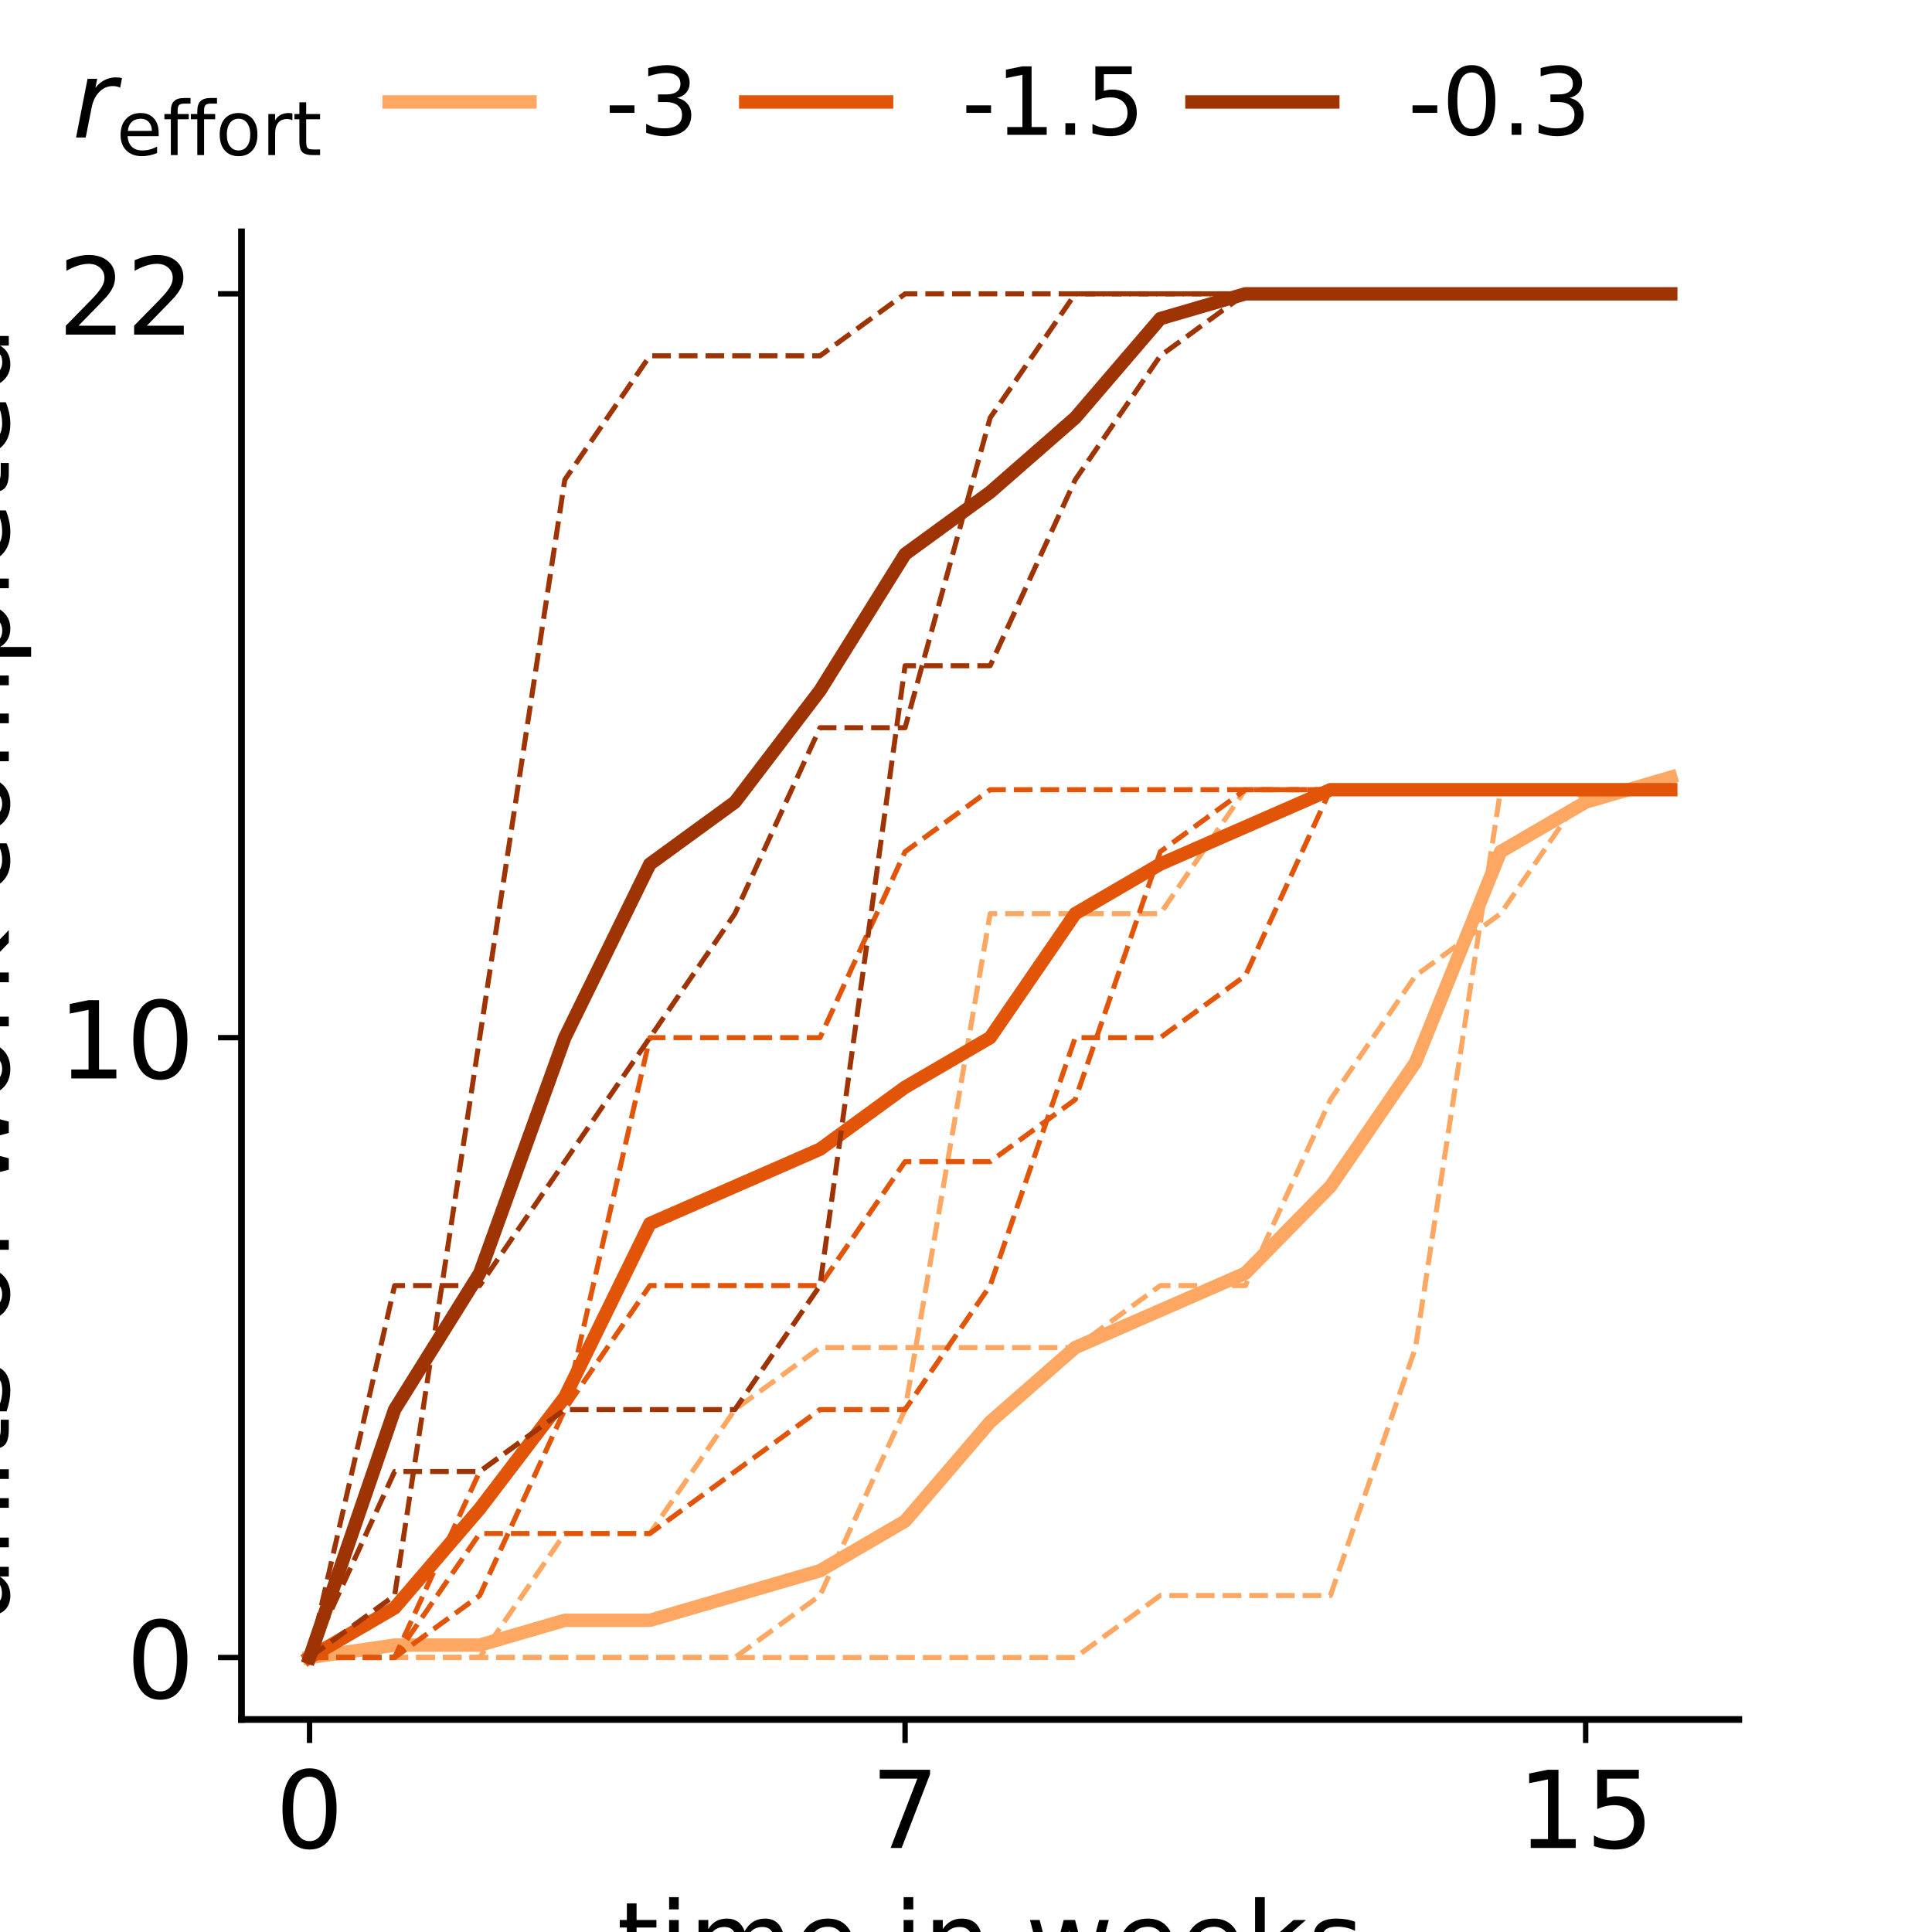
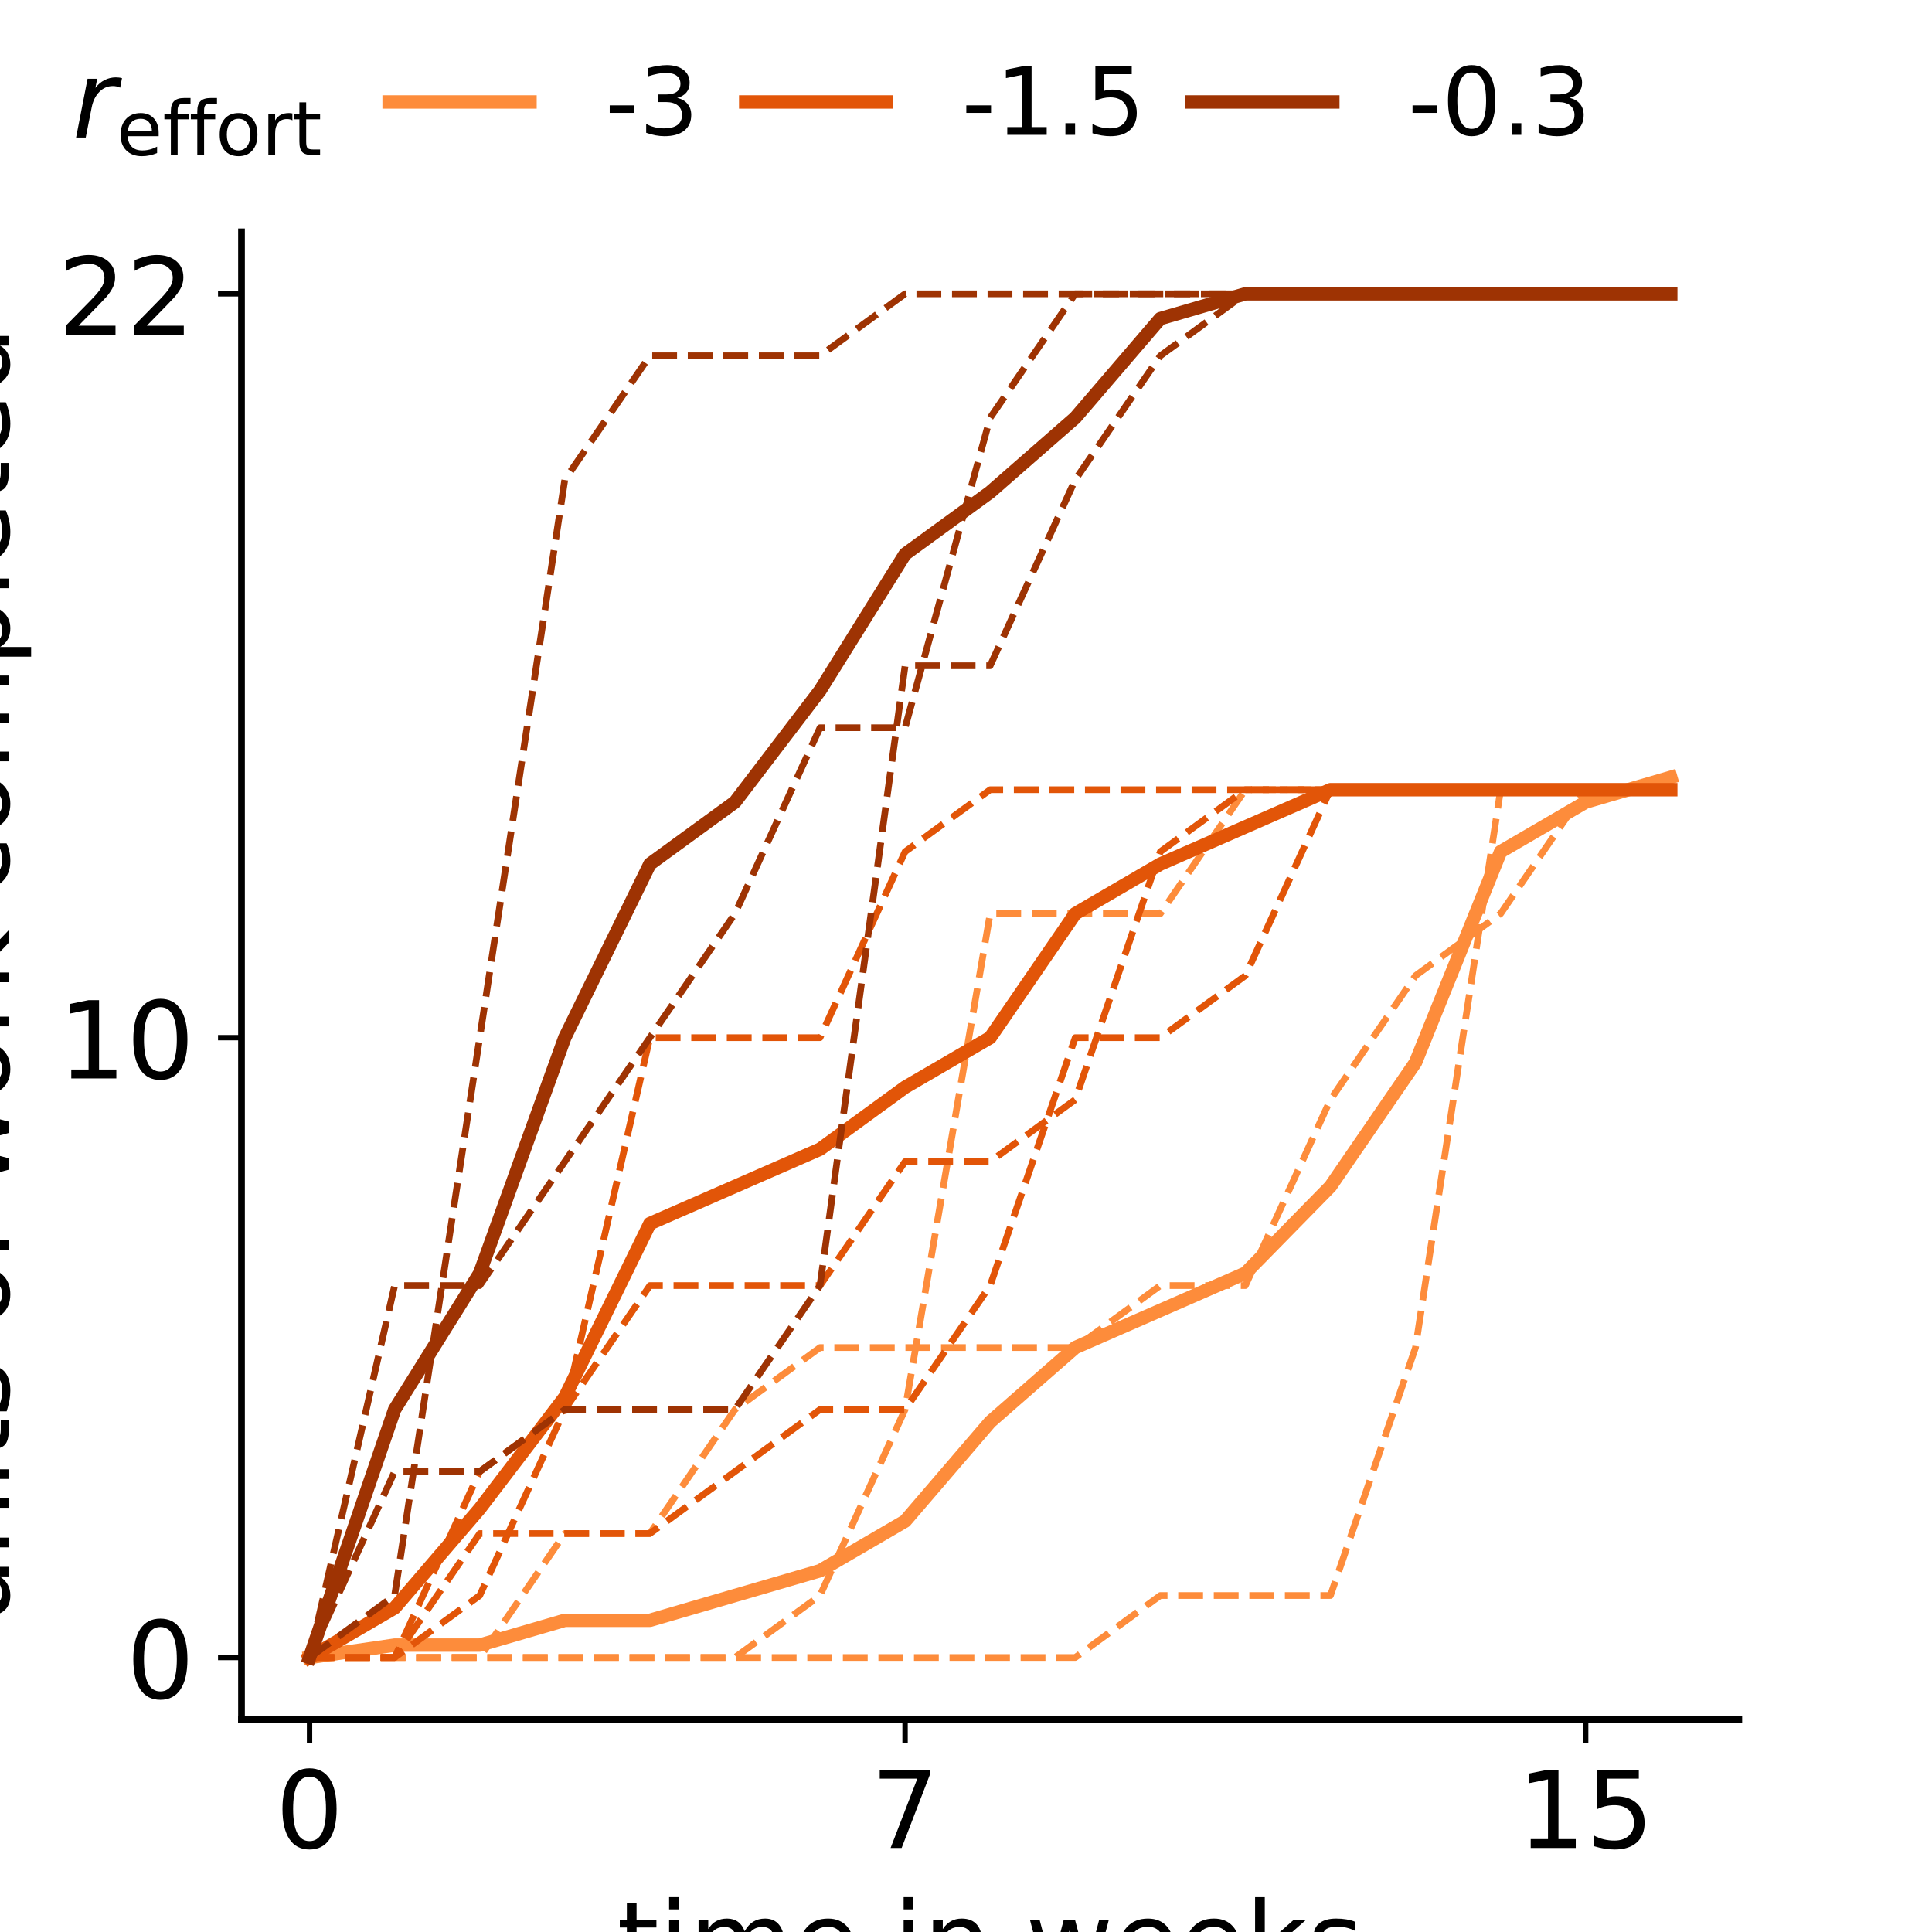
<svg xmlns="http://www.w3.org/2000/svg" xmlns:xlink="http://www.w3.org/1999/xlink" width="288pt" height="288pt" viewBox="0 0 288 288" version="1.1">
  <defs>
    <style type="text/css">*{stroke-linejoin: round; stroke-linecap: butt}</style>
  </defs>
  <g id="figure_1">
    <g id="patch_1">
      <path d="M 0 288  L 288 288  L 288 0  L 0 0  z " style="fill: #ffffff" />
    </g>
    <g id="axes_1">
      <g id="patch_2">
        <path d="M 36 256.32  L 259.2 256.32  L 259.2 34.56  L 36 34.56  z " style="fill: #ffffff" />
      </g>
      <g id="matplotlib.axis_1">
        <g id="xtick_1">
          <g id="line2d_1">
            <defs>
-               <path id="me2dde95b92" d="M 0 0  L 0 3.5  " style="stroke: #000000; stroke-width: 0.8" />
-             </defs>
-             <g>
-               <use xlink:href="#me2dde95b92" x="46.145" y="256.32" style="stroke: #000000; stroke-width: 0.8" />
+               <path id="m95252f4888" d="M 0 0  L 0 3.5  " style="stroke: #000000; stroke-width: 0.8" />
+             </defs>
+             <g>
+               <use xlink:href="#m95252f4888" x="46.145" y="256.32" style="stroke: #000000; stroke-width: 0.8" />
            </g>
          </g>
          <g id="text_1">
            <g transform="translate(41.05546 275.4775) scale(0.16 -0.16)">
              <defs>
                <path id="DejaVuSans-30" d="M 2034 4250  Q 1547 4250 1301 3770  Q 1056 3291 1056 2328  Q 1056 1369 1301 889  Q 1547 409 2034 409  Q 2525 409 2770 889  Q 3016 1369 3016 2328  Q 3016 3291 2770 3770  Q 2525 4250 2034 4250  z M 2034 4750  Q 2819 4750 3233 4129  Q 3647 3509 3647 2328  Q 3647 1150 3233 529  Q 2819 -91 2034 -91  Q 1250 -91 836 529  Q 422 1150 422 2328  Q 422 3509 836 4129  Q 1250 4750 2034 4750  z " transform="scale(0.015625)" />
              </defs>
              <use xlink:href="#DejaVuSans-30" />
            </g>
          </g>
        </g>
        <g id="xtick_2">
          <g id="line2d_2">
            <g>
-               <use xlink:href="#me2dde95b92" x="134.918" y="256.32" style="stroke: #000000; stroke-width: 0.8" />
+               <use xlink:href="#m95252f4888" x="134.918" y="256.32" style="stroke: #000000; stroke-width: 0.8" />
            </g>
          </g>
          <g id="text_2">
            <g transform="translate(129.8282 275.4775) scale(0.16 -0.16)">
              <defs>
                <path id="DejaVuSans-37" d="M 525 4666  L 3525 4666  L 3525 4397  L 1831 0  L 1172 0  L 2766 4134  L 525 4134  L 525 4666  z " transform="scale(0.015625)" />
              </defs>
              <use xlink:href="#DejaVuSans-37" />
            </g>
          </g>
        </g>
        <g id="xtick_3">
          <g id="line2d_3">
            <g>
-               <use xlink:href="#me2dde95b92" x="236.373" y="256.32" style="stroke: #000000; stroke-width: 0.8" />
+               <use xlink:href="#m95252f4888" x="236.373" y="256.32" style="stroke: #000000; stroke-width: 0.8" />
            </g>
          </g>
          <g id="text_3">
            <g transform="translate(226.1927 275.4775) scale(0.16 -0.16)">
              <defs>
                <path id="DejaVuSans-31" d="M 794 531  L 1825 531  L 1825 4091  L 703 3866  L 703 4441  L 1819 4666  L 2450 4666  L 2450 531  L 3481 531  L 3481 0  L 794 0  L 794 531  z " transform="scale(0.015625)" />
                <path id="DejaVuSans-35" d="M 691 4666  L 3169 4666  L 3169 4134  L 1269 4134  L 1269 2991  Q 1406 3038 1543 3061  Q 1681 3084 1819 3084  Q 2600 3084 3056 2656  Q 3513 2228 3513 1497  Q 3513 744 3044 326  Q 2575 -91 1722 -91  Q 1428 -91 1123 -41  Q 819 9 494 109  L 494 744  Q 775 591 1075 516  Q 1375 441 1709 441  Q 2250 441 2565 725  Q 2881 1009 2881 1497  Q 2881 1984 2565 2268  Q 2250 2553 1709 2553  Q 1456 2553 1204 2497  Q 953 2441 691 2322  L 691 4666  z " transform="scale(0.015625)" />
              </defs>
              <use xlink:href="#DejaVuSans-31" />
-               <use xlink:href="#DejaVuSans-35" x="63.623" />
+               <use xlink:href="#DejaVuSans-35" transform="translate(63.62305 0)" />
            </g>
          </g>
        </g>
        <g id="text_4">
          <g transform="translate(91.96125 294.9625) scale(0.16 -0.16)">
            <defs>
              <path id="DejaVuSans-74" d="M 1172 4494  L 1172 3500  L 2356 3500  L 2356 3053  L 1172 3053  L 1172 1153  Q 1172 725 1289 603  Q 1406 481 1766 481  L 2356 481  L 2356 0  L 1766 0  Q 1100 0 847 248  Q 594 497 594 1153  L 594 3053  L 172 3053  L 172 3500  L 594 3500  L 594 4494  L 1172 4494  z " transform="scale(0.015625)" />
              <path id="DejaVuSans-69" d="M 603 3500  L 1178 3500  L 1178 0  L 603 0  L 603 3500  z M 603 4863  L 1178 4863  L 1178 4134  L 603 4134  L 603 4863  z " transform="scale(0.015625)" />
              <path id="DejaVuSans-6d" d="M 3328 2828  Q 3544 3216 3844 3400  Q 4144 3584 4550 3584  Q 5097 3584 5394 3201  Q 5691 2819 5691 2113  L 5691 0  L 5113 0  L 5113 2094  Q 5113 2597 4934 2840  Q 4756 3084 4391 3084  Q 3944 3084 3684 2787  Q 3425 2491 3425 1978  L 3425 0  L 2847 0  L 2847 2094  Q 2847 2600 2669 2842  Q 2491 3084 2119 3084  Q 1678 3084 1418 2786  Q 1159 2488 1159 1978  L 1159 0  L 581 0  L 581 3500  L 1159 3500  L 1159 2956  Q 1356 3278 1631 3431  Q 1906 3584 2284 3584  Q 2666 3584 2933 3390  Q 3200 3197 3328 2828  z " transform="scale(0.015625)" />
              <path id="DejaVuSans-65" d="M 3597 1894  L 3597 1613  L 953 1613  Q 991 1019 1311 708  Q 1631 397 2203 397  Q 2534 397 2845 478  Q 3156 559 3463 722  L 3463 178  Q 3153 47 2828 -22  Q 2503 -91 2169 -91  Q 1331 -91 842 396  Q 353 884 353 1716  Q 353 2575 817 3079  Q 1281 3584 2069 3584  Q 2775 3584 3186 3129  Q 3597 2675 3597 1894  z M 3022 2063  Q 3016 2534 2758 2815  Q 2500 3097 2075 3097  Q 1594 3097 1305 2825  Q 1016 2553 972 2059  L 3022 2063  z " transform="scale(0.015625)" />
              <path id="DejaVuSans-20" transform="scale(0.015625)" />
              <path id="DejaVuSans-6e" d="M 3513 2113  L 3513 0  L 2938 0  L 2938 2094  Q 2938 2591 2744 2837  Q 2550 3084 2163 3084  Q 1697 3084 1428 2787  Q 1159 2491 1159 1978  L 1159 0  L 581 0  L 581 3500  L 1159 3500  L 1159 2956  Q 1366 3272 1645 3428  Q 1925 3584 2291 3584  Q 2894 3584 3203 3211  Q 3513 2838 3513 2113  z " transform="scale(0.015625)" />
              <path id="DejaVuSans-77" d="M 269 3500  L 844 3500  L 1563 769  L 2278 3500  L 2956 3500  L 3675 769  L 4391 3500  L 4966 3500  L 4050 0  L 3372 0  L 2619 2869  L 1863 0  L 1184 0  L 269 3500  z " transform="scale(0.015625)" />
              <path id="DejaVuSans-6b" d="M 581 4863  L 1159 4863  L 1159 1991  L 2875 3500  L 3609 3500  L 1753 1863  L 3688 0  L 2938 0  L 1159 1709  L 1159 0  L 581 0  L 581 4863  z " transform="scale(0.015625)" />
              <path id="DejaVuSans-73" d="M 2834 3397  L 2834 2853  Q 2591 2978 2328 3040  Q 2066 3103 1784 3103  Q 1356 3103 1142 2972  Q 928 2841 928 2578  Q 928 2378 1081 2264  Q 1234 2150 1697 2047  L 1894 2003  Q 2506 1872 2764 1633  Q 3022 1394 3022 966  Q 3022 478 2636 193  Q 2250 -91 1575 -91  Q 1294 -91 989 -36  Q 684 19 347 128  L 347 722  Q 666 556 975 473  Q 1284 391 1588 391  Q 1994 391 2212 530  Q 2431 669 2431 922  Q 2431 1156 2273 1281  Q 2116 1406 1581 1522  L 1381 1569  Q 847 1681 609 1914  Q 372 2147 372 2553  Q 372 3047 722 3315  Q 1072 3584 1716 3584  Q 2034 3584 2315 3537  Q 2597 3491 2834 3397  z " transform="scale(0.015625)" />
            </defs>
            <use xlink:href="#DejaVuSans-74" />
-             <use xlink:href="#DejaVuSans-69" x="39.209" />
-             <use xlink:href="#DejaVuSans-6d" x="66.992" />
-             <use xlink:href="#DejaVuSans-65" x="164.404" />
-             <use xlink:href="#DejaVuSans-20" x="225.928" />
-             <use xlink:href="#DejaVuSans-69" x="257.715" />
-             <use xlink:href="#DejaVuSans-6e" x="285.498" />
-             <use xlink:href="#DejaVuSans-20" x="348.877" />
-             <use xlink:href="#DejaVuSans-77" x="380.664" />
-             <use xlink:href="#DejaVuSans-65" x="462.451" />
-             <use xlink:href="#DejaVuSans-65" x="523.975" />
-             <use xlink:href="#DejaVuSans-6b" x="585.498" />
-             <use xlink:href="#DejaVuSans-73" x="643.408" />
+             <use xlink:href="#DejaVuSans-69" transform="translate(39.20898 0)" />
+             <use xlink:href="#DejaVuSans-6d" transform="translate(66.99219 0)" />
+             <use xlink:href="#DejaVuSans-65" transform="translate(164.4043 0)" />
+             <use xlink:href="#DejaVuSans-20" transform="translate(225.9277 0)" />
+             <use xlink:href="#DejaVuSans-69" transform="translate(257.7148 0)" />
+             <use xlink:href="#DejaVuSans-6e" transform="translate(285.498 0)" />
+             <use xlink:href="#DejaVuSans-20" transform="translate(348.877 0)" />
+             <use xlink:href="#DejaVuSans-77" transform="translate(380.6641 0)" />
+             <use xlink:href="#DejaVuSans-65" transform="translate(462.4512 0)" />
+             <use xlink:href="#DejaVuSans-65" transform="translate(523.9746 0)" />
+             <use xlink:href="#DejaVuSans-6b" transform="translate(585.498 0)" />
+             <use xlink:href="#DejaVuSans-73" transform="translate(643.4082 0)" />
          </g>
        </g>
      </g>
      <g id="matplotlib.axis_2">
        <g id="ytick_1">
          <g id="line2d_4">
            <defs>
-               <path id="m8afa70eafc" d="M 0 0  L -3.5 0  " style="stroke: #000000; stroke-width: 0.8" />
-             </defs>
-             <g>
-               <use xlink:href="#m8afa70eafc" x="36" y="247.08" style="stroke: #000000; stroke-width: 0.8" />
+               <path id="mb20ee929aa" d="M 0 0  L -3.5 0  " style="stroke: #000000; stroke-width: 0.8" />
+             </defs>
+             <g>
+               <use xlink:href="#mb20ee929aa" x="36" y="247.08" style="stroke: #000000; stroke-width: 0.8" />
            </g>
          </g>
          <g id="text_5">
            <g transform="translate(18.82 253.1587) scale(0.16 -0.16)">
              <use xlink:href="#DejaVuSans-30" />
            </g>
          </g>
        </g>
        <g id="ytick_2">
          <g id="line2d_5">
            <g>
-               <use xlink:href="#m8afa70eafc" x="36" y="154.68" style="stroke: #000000; stroke-width: 0.8" />
+               <use xlink:href="#mb20ee929aa" x="36" y="154.68" style="stroke: #000000; stroke-width: 0.8" />
            </g>
          </g>
          <g id="text_6">
            <g transform="translate(8.64 160.7587) scale(0.16 -0.16)">
              <use xlink:href="#DejaVuSans-31" />
-               <use xlink:href="#DejaVuSans-30" x="63.623" />
+               <use xlink:href="#DejaVuSans-30" transform="translate(63.62305 0)" />
            </g>
          </g>
        </g>
        <g id="ytick_3">
          <g id="line2d_6">
            <g>
-               <use xlink:href="#m8afa70eafc" x="36" y="43.8" style="stroke: #000000; stroke-width: 0.8" />
+               <use xlink:href="#mb20ee929aa" x="36" y="43.8" style="stroke: #000000; stroke-width: 0.8" />
            </g>
          </g>
          <g id="text_7">
            <g transform="translate(8.64 49.87875) scale(0.16 -0.16)">
              <defs>
                <path id="DejaVuSans-32" d="M 1228 531  L 3431 531  L 3431 0  L 469 0  L 469 531  Q 828 903 1448 1529  Q 2069 2156 2228 2338  Q 2531 2678 2651 2914  Q 2772 3150 2772 3378  Q 2772 3750 2511 3984  Q 2250 4219 1831 4219  Q 1534 4219 1204 4116  Q 875 4013 500 3803  L 500 4441  Q 881 4594 1212 4672  Q 1544 4750 1819 4750  Q 2544 4750 2975 4387  Q 3406 4025 3406 3419  Q 3406 3131 3298 2873  Q 3191 2616 2906 2266  Q 2828 2175 2409 1742  Q 1991 1309 1228 531  z " transform="scale(0.015625)" />
              </defs>
              <use xlink:href="#DejaVuSans-32" />
-               <use xlink:href="#DejaVuSans-32" x="63.623" />
+               <use xlink:href="#DejaVuSans-32" transform="translate(63.62305 0)" />
            </g>
          </g>
        </g>
        <g id="text_8">
          <g transform="translate(1.3125 242.2512) rotate(-90) scale(0.16 -0.16)">
            <defs>
              <path id="DejaVuSans-75" d="M 544 1381  L 544 3500  L 1119 3500  L 1119 1403  Q 1119 906 1312 657  Q 1506 409 1894 409  Q 2359 409 2629 706  Q 2900 1003 2900 1516  L 2900 3500  L 3475 3500  L 3475 0  L 2900 0  L 2900 538  Q 2691 219 2414 64  Q 2138 -91 1772 -91  Q 1169 -91 856 284  Q 544 659 544 1381  z M 1991 3584  L 1991 3584  z " transform="scale(0.015625)" />
              <path id="DejaVuSans-6f" d="M 1959 3097  Q 1497 3097 1228 2736  Q 959 2375 959 1747  Q 959 1119 1226 758  Q 1494 397 1959 397  Q 2419 397 2687 759  Q 2956 1122 2956 1747  Q 2956 2369 2687 2733  Q 2419 3097 1959 3097  z M 1959 3584  Q 2709 3584 3137 3096  Q 3566 2609 3566 1747  Q 3566 888 3137 398  Q 2709 -91 1959 -91  Q 1206 -91 779 398  Q 353 888 353 1747  Q 353 2609 779 3096  Q 1206 3584 1959 3584  z " transform="scale(0.015625)" />
              <path id="DejaVuSans-66" d="M 2375 4863  L 2375 4384  L 1825 4384  Q 1516 4384 1395 4259  Q 1275 4134 1275 3809  L 1275 3500  L 2222 3500  L 2222 3053  L 1275 3053  L 1275 0  L 697 0  L 697 3053  L 147 3053  L 147 3500  L 697 3500  L 697 3744  Q 697 4328 969 4595  Q 1241 4863 1831 4863  L 2375 4863  z " transform="scale(0.015625)" />
              <path id="DejaVuSans-72" d="M 2631 2963  Q 2534 3019 2420 3045  Q 2306 3072 2169 3072  Q 1681 3072 1420 2755  Q 1159 2438 1159 1844  L 1159 0  L 581 0  L 581 3500  L 1159 3500  L 1159 2956  Q 1341 3275 1631 3429  Q 1922 3584 2338 3584  Q 2397 3584 2469 3576  Q 2541 3569 2628 3553  L 2631 2963  z " transform="scale(0.015625)" />
              <path id="DejaVuSans-63" d="M 3122 3366  L 3122 2828  Q 2878 2963 2633 3030  Q 2388 3097 2138 3097  Q 1578 3097 1268 2742  Q 959 2388 959 1747  Q 959 1106 1268 751  Q 1578 397 2138 397  Q 2388 397 2633 464  Q 2878 531 3122 666  L 3122 134  Q 2881 22 2623 -34  Q 2366 -91 2075 -91  Q 1284 -91 818 406  Q 353 903 353 1747  Q 353 2603 823 3093  Q 1294 3584 2113 3584  Q 2378 3584 2631 3529  Q 2884 3475 3122 3366  z " transform="scale(0.015625)" />
              <path id="DejaVuSans-70" d="M 1159 525  L 1159 -1331  L 581 -1331  L 581 3500  L 1159 3500  L 1159 2969  Q 1341 3281 1617 3432  Q 1894 3584 2278 3584  Q 2916 3584 3314 3078  Q 3713 2572 3713 1747  Q 3713 922 3314 415  Q 2916 -91 2278 -91  Q 1894 -91 1617 61  Q 1341 213 1159 525  z M 3116 1747  Q 3116 2381 2855 2742  Q 2594 3103 2138 3103  Q 1681 3103 1420 2742  Q 1159 2381 1159 1747  Q 1159 1113 1420 752  Q 1681 391 2138 391  Q 2594 391 2855 752  Q 3116 1113 3116 1747  z " transform="scale(0.015625)" />
              <path id="DejaVuSans-6c" d="M 603 4863  L 1178 4863  L 1178 0  L 603 0  L 603 4863  z " transform="scale(0.015625)" />
              <path id="DejaVuSans-64" d="M 2906 2969  L 2906 4863  L 3481 4863  L 3481 0  L 2906 0  L 2906 525  Q 2725 213 2448 61  Q 2172 -91 1784 -91  Q 1150 -91 751 415  Q 353 922 353 1747  Q 353 2572 751 3078  Q 1150 3584 1784 3584  Q 2172 3584 2448 3432  Q 2725 3281 2906 2969  z M 947 1747  Q 947 1113 1208 752  Q 1469 391 1925 391  Q 2381 391 2643 752  Q 2906 1113 2906 1747  Q 2906 2381 2643 2742  Q 2381 3103 1925 3103  Q 1469 3103 1208 2742  Q 947 2381 947 1747  z " transform="scale(0.015625)" />
            </defs>
            <use xlink:href="#DejaVuSans-75" />
-             <use xlink:href="#DejaVuSans-6e" x="63.379" />
-             <use xlink:href="#DejaVuSans-69" x="126.758" />
-             <use xlink:href="#DejaVuSans-74" x="154.541" />
-             <use xlink:href="#DejaVuSans-73" x="193.75" />
-             <use xlink:href="#DejaVuSans-20" x="245.85" />
-             <use xlink:href="#DejaVuSans-6f" x="277.637" />
-             <use xlink:href="#DejaVuSans-66" x="338.818" />
-             <use xlink:href="#DejaVuSans-20" x="374.023" />
-             <use xlink:href="#DejaVuSans-77" x="405.811" />
-             <use xlink:href="#DejaVuSans-6f" x="487.598" />
-             <use xlink:href="#DejaVuSans-72" x="548.779" />
-             <use xlink:href="#DejaVuSans-6b" x="589.893" />
-             <use xlink:href="#DejaVuSans-20" x="647.803" />
-             <use xlink:href="#DejaVuSans-63" x="679.59" />
-             <use xlink:href="#DejaVuSans-6f" x="734.57" />
-             <use xlink:href="#DejaVuSans-6d" x="795.752" />
-             <use xlink:href="#DejaVuSans-70" x="893.164" />
-             <use xlink:href="#DejaVuSans-6c" x="956.641" />
-             <use xlink:href="#DejaVuSans-65" x="984.424" />
-             <use xlink:href="#DejaVuSans-74" x="1045.947" />
-             <use xlink:href="#DejaVuSans-65" x="1085.156" />
-             <use xlink:href="#DejaVuSans-64" x="1146.68" />
+             <use xlink:href="#DejaVuSans-6e" transform="translate(63.37891 0)" />
+             <use xlink:href="#DejaVuSans-69" transform="translate(126.7578 0)" />
+             <use xlink:href="#DejaVuSans-74" transform="translate(154.541 0)" />
+             <use xlink:href="#DejaVuSans-73" transform="translate(193.75 0)" />
+             <use xlink:href="#DejaVuSans-20" transform="translate(245.8496 0)" />
+             <use xlink:href="#DejaVuSans-6f" transform="translate(277.6367 0)" />
+             <use xlink:href="#DejaVuSans-66" transform="translate(338.8184 0)" />
+             <use xlink:href="#DejaVuSans-20" transform="translate(374.0234 0)" />
+             <use xlink:href="#DejaVuSans-77" transform="translate(405.8105 0)" />
+             <use xlink:href="#DejaVuSans-6f" transform="translate(487.5977 0)" />
+             <use xlink:href="#DejaVuSans-72" transform="translate(548.7793 0)" />
+             <use xlink:href="#DejaVuSans-6b" transform="translate(589.8926 0)" />
+             <use xlink:href="#DejaVuSans-20" transform="translate(647.8027 0)" />
+             <use xlink:href="#DejaVuSans-63" transform="translate(679.5898 0)" />
+             <use xlink:href="#DejaVuSans-6f" transform="translate(734.5703 0)" />
+             <use xlink:href="#DejaVuSans-6d" transform="translate(795.752 0)" />
+             <use xlink:href="#DejaVuSans-70" transform="translate(893.1641 0)" />
+             <use xlink:href="#DejaVuSans-6c" transform="translate(956.6406 0)" />
+             <use xlink:href="#DejaVuSans-65" transform="translate(984.4238 0)" />
+             <use xlink:href="#DejaVuSans-74" transform="translate(1045.947 0)" />
+             <use xlink:href="#DejaVuSans-65" transform="translate(1085.156 0)" />
+             <use xlink:href="#DejaVuSans-64" transform="translate(1146.68 0)" />
          </g>
        </g>
      </g>
      <g id="line2d_7">
-         <path d="M 46.145 247.08  L 58.827 245.232  L 71.509 245.232  L 84.191 241.536  L 96.873 241.536  L 109.555 237.84  L 122.236 234.144  L 134.918 226.752  L 147.6 211.968  L 160.282 200.88  L 172.964 195.336  L 185.645 189.792  L 198.327 176.856  L 211.009 158.376  L 223.691 126.96  L 236.373 119.568  L 249.055 115.872  " clip-path="url(#p4ddccad309)" style="fill: none; stroke: #fda762; stroke-width: 2; stroke-linecap: square" />
+         <path d="M 46.145 247.08  L 58.827 245.232  L 71.509 245.232  L 84.191 241.536  L 96.873 241.536  L 109.555 237.84  L 122.236 234.144  L 134.918 226.752  L 147.6 211.968  L 160.282 200.88  L 172.964 195.336  L 185.645 189.792  L 198.327 176.856  L 211.009 158.376  L 223.691 126.96  L 236.373 119.568  L 249.055 115.872  " clip-path="url(#pe9d7560bc7)" style="fill: none; stroke: #fd8c3b; stroke-width: 2; stroke-linecap: square" />
      </g>
      <g id="line2d_8">
-         <path d="M 46.145 247.08  L 58.827 247.08  L 71.509 247.08  L 84.191 247.08  L 96.873 247.08  L 109.555 247.08  L 122.236 237.84  L 134.918 210.12  L 147.6 136.2  L 160.282 136.2  L 172.964 136.2  L 185.645 117.72  L 198.327 117.72  L 211.009 117.72  L 223.691 117.72  L 236.373 117.72  L 249.055 117.72  " clip-path="url(#p4ddccad309)" style="fill: none; stroke-dasharray: 2.775,1.2; stroke-dashoffset: 0; stroke: #fda762; stroke-width: 0.75" />
+         <path d="M 46.145 247.08  L 58.827 247.08  L 71.509 247.08  L 84.191 247.08  L 96.873 247.08  L 109.555 247.08  L 122.236 237.84  L 134.918 210.12  L 147.6 136.2  L 160.282 136.2  L 172.964 136.2  L 185.645 117.72  L 198.327 117.72  L 211.009 117.72  L 223.691 117.72  L 236.373 117.72  L 249.055 117.72  " clip-path="url(#pe9d7560bc7)" style="fill: none; stroke-dasharray: 3.7,1.6; stroke-dashoffset: 0; stroke: #fd8c3b" />
      </g>
      <g id="line2d_9">
-         <path d="M 46.145 247.08  L 58.827 247.08  L 71.509 247.08  L 84.191 247.08  L 96.873 247.08  L 109.555 247.08  L 122.236 247.08  L 134.918 247.08  L 147.6 247.08  L 160.282 247.08  L 172.964 237.84  L 185.645 237.84  L 198.327 237.84  L 211.009 200.88  L 223.691 117.72  L 236.373 117.72  L 249.055 117.72  " clip-path="url(#p4ddccad309)" style="fill: none; stroke-dasharray: 2.775,1.2; stroke-dashoffset: 0; stroke: #fda762; stroke-width: 0.75" />
+         <path d="M 46.145 247.08  L 58.827 247.08  L 71.509 247.08  L 84.191 247.08  L 96.873 247.08  L 109.555 247.08  L 122.236 247.08  L 134.918 247.08  L 147.6 247.08  L 160.282 247.08  L 172.964 237.84  L 185.645 237.84  L 198.327 237.84  L 211.009 200.88  L 223.691 117.72  L 236.373 117.72  L 249.055 117.72  " clip-path="url(#pe9d7560bc7)" style="fill: none; stroke-dasharray: 3.7,1.6; stroke-dashoffset: 0; stroke: #fd8c3b" />
      </g>
      <g id="line2d_10">
-         <path d="M 46.145 247.08  L 58.827 247.08  L 71.509 247.08  L 84.191 228.6  L 96.873 228.6  L 109.555 210.12  L 122.236 200.88  L 134.918 200.88  L 147.6 200.88  L 160.282 200.88  L 172.964 191.64  L 185.645 191.64  L 198.327 163.92  L 211.009 145.44  L 223.691 136.2  L 236.373 117.72  L 249.055 117.72  " clip-path="url(#p4ddccad309)" style="fill: none; stroke-dasharray: 2.775,1.2; stroke-dashoffset: 0; stroke: #fda762; stroke-width: 0.75" />
+         <path d="M 46.145 247.08  L 58.827 247.08  L 71.509 247.08  L 84.191 228.6  L 96.873 228.6  L 109.555 210.12  L 122.236 200.88  L 134.918 200.88  L 147.6 200.88  L 160.282 200.88  L 172.964 191.64  L 185.645 191.64  L 198.327 163.92  L 211.009 145.44  L 223.691 136.2  L 236.373 117.72  L 249.055 117.72  " clip-path="url(#pe9d7560bc7)" style="fill: none; stroke-dasharray: 3.7,1.6; stroke-dashoffset: 0; stroke: #fd8c3b" />
      </g>
      <g id="line2d_11">
-         <path d="M 46.145 247.08  L 58.827 239.688  L 71.509 224.904  L 84.191 208.272  L 96.873 182.4  L 109.555 176.856  L 122.236 171.312  L 134.918 162.072  L 147.6 154.68  L 160.282 136.2  L 172.964 128.808  L 185.645 123.264  L 198.327 117.72  L 211.009 117.72  L 223.691 117.72  L 236.373 117.72  L 249.055 117.72  " clip-path="url(#p4ddccad309)" style="fill: none; stroke: #e25508; stroke-width: 2; stroke-linecap: square" />
+         <path d="M 46.145 247.08  L 58.827 239.688  L 71.509 224.904  L 84.191 208.272  L 96.873 182.4  L 109.555 176.856  L 122.236 171.312  L 134.918 162.072  L 147.6 154.68  L 160.282 136.2  L 172.964 128.808  L 185.645 123.264  L 198.327 117.72  L 211.009 117.72  L 223.691 117.72  L 236.373 117.72  L 249.055 117.72  " clip-path="url(#pe9d7560bc7)" style="fill: none; stroke: #e25508; stroke-width: 2; stroke-linecap: square" />
      </g>
      <g id="line2d_12">
-         <path d="M 46.145 247.08  L 58.827 247.08  L 71.509 219.36  L 84.191 210.12  L 96.873 154.68  L 109.555 154.68  L 122.236 154.68  L 134.918 126.96  L 147.6 117.72  L 160.282 117.72  L 172.964 117.72  L 185.645 117.72  L 198.327 117.72  L 211.009 117.72  L 223.691 117.72  L 236.373 117.72  L 249.055 117.72  " clip-path="url(#p4ddccad309)" style="fill: none; stroke-dasharray: 2.775,1.2; stroke-dashoffset: 0; stroke: #e25508; stroke-width: 0.75" />
+         <path d="M 46.145 247.08  L 58.827 247.08  L 71.509 219.36  L 84.191 210.12  L 96.873 154.68  L 109.555 154.68  L 122.236 154.68  L 134.918 126.96  L 147.6 117.72  L 160.282 117.72  L 172.964 117.72  L 185.645 117.72  L 198.327 117.72  L 211.009 117.72  L 223.691 117.72  L 236.373 117.72  L 249.055 117.72  " clip-path="url(#pe9d7560bc7)" style="fill: none; stroke-dasharray: 3.7,1.6; stroke-dashoffset: 0; stroke: #e25508" />
      </g>
      <g id="line2d_13">
-         <path d="M 46.145 247.08  L 58.827 247.08  L 71.509 228.6  L 84.191 228.6  L 96.873 228.6  L 109.555 219.36  L 122.236 210.12  L 134.918 210.12  L 147.6 191.64  L 160.282 154.68  L 172.964 154.68  L 185.645 145.44  L 198.327 117.72  L 211.009 117.72  L 223.691 117.72  L 236.373 117.72  L 249.055 117.72  " clip-path="url(#p4ddccad309)" style="fill: none; stroke-dasharray: 2.775,1.2; stroke-dashoffset: 0; stroke: #e25508; stroke-width: 0.75" />
+         <path d="M 46.145 247.08  L 58.827 247.08  L 71.509 228.6  L 84.191 228.6  L 96.873 228.6  L 109.555 219.36  L 122.236 210.12  L 134.918 210.12  L 147.6 191.64  L 160.282 154.68  L 172.964 154.68  L 185.645 145.44  L 198.327 117.72  L 211.009 117.72  L 223.691 117.72  L 236.373 117.72  L 249.055 117.72  " clip-path="url(#pe9d7560bc7)" style="fill: none; stroke-dasharray: 3.7,1.6; stroke-dashoffset: 0; stroke: #e25508" />
      </g>
      <g id="line2d_14">
-         <path d="M 46.145 247.08  L 58.827 247.08  L 71.509 237.84  L 84.191 210.12  L 96.873 191.64  L 109.555 191.64  L 122.236 191.64  L 134.918 173.16  L 147.6 173.16  L 160.282 163.92  L 172.964 126.96  L 185.645 117.72  L 198.327 117.72  L 211.009 117.72  L 223.691 117.72  L 236.373 117.72  L 249.055 117.72  " clip-path="url(#p4ddccad309)" style="fill: none; stroke-dasharray: 2.775,1.2; stroke-dashoffset: 0; stroke: #e25508; stroke-width: 0.75" />
+         <path d="M 46.145 247.08  L 58.827 247.08  L 71.509 237.84  L 84.191 210.12  L 96.873 191.64  L 109.555 191.64  L 122.236 191.64  L 134.918 173.16  L 147.6 173.16  L 160.282 163.92  L 172.964 126.96  L 185.645 117.72  L 198.327 117.72  L 211.009 117.72  L 223.691 117.72  L 236.373 117.72  L 249.055 117.72  " clip-path="url(#pe9d7560bc7)" style="fill: none; stroke-dasharray: 3.7,1.6; stroke-dashoffset: 0; stroke: #e25508" />
      </g>
      <g id="line2d_15">
-         <path d="M 46.145 247.08  L 58.827 210.12  L 71.509 189.792  L 84.191 154.68  L 96.873 128.808  L 109.555 119.568  L 122.236 102.936  L 134.918 82.608  L 147.6 73.368  L 160.282 62.28  L 172.964 47.496  L 185.645 43.8  L 198.327 43.8  L 211.009 43.8  L 223.691 43.8  L 236.373 43.8  L 249.055 43.8  " clip-path="url(#p4ddccad309)" style="fill: none; stroke: #9e3303; stroke-width: 2; stroke-linecap: square" />
+         <path d="M 46.145 247.08  L 58.827 210.12  L 71.509 189.792  L 84.191 154.68  L 96.873 128.808  L 109.555 119.568  L 122.236 102.936  L 134.918 82.608  L 147.6 73.368  L 160.282 62.28  L 172.964 47.496  L 185.645 43.8  L 198.327 43.8  L 211.009 43.8  L 223.691 43.8  L 236.373 43.8  L 249.055 43.8  " clip-path="url(#pe9d7560bc7)" style="fill: none; stroke: #9e3303; stroke-width: 2; stroke-linecap: square" />
      </g>
      <g id="line2d_16">
-         <path d="M 46.145 247.08  L 58.827 219.36  L 71.509 219.36  L 84.191 210.12  L 96.873 210.12  L 109.555 210.12  L 122.236 191.64  L 134.918 99.24  L 147.6 99.24  L 160.282 71.52  L 172.964 53.04  L 185.645 43.8  L 198.327 43.8  L 211.009 43.8  L 223.691 43.8  L 236.373 43.8  L 249.055 43.8  " clip-path="url(#p4ddccad309)" style="fill: none; stroke-dasharray: 2.775,1.2; stroke-dashoffset: 0; stroke: #9e3303; stroke-width: 0.75" />
+         <path d="M 46.145 247.08  L 58.827 219.36  L 71.509 219.36  L 84.191 210.12  L 96.873 210.12  L 109.555 210.12  L 122.236 191.64  L 134.918 99.24  L 147.6 99.24  L 160.282 71.52  L 172.964 53.04  L 185.645 43.8  L 198.327 43.8  L 211.009 43.8  L 223.691 43.8  L 236.373 43.8  L 249.055 43.8  " clip-path="url(#pe9d7560bc7)" style="fill: none; stroke-dasharray: 3.7,1.6; stroke-dashoffset: 0; stroke: #9e3303" />
      </g>
      <g id="line2d_17">
-         <path d="M 46.145 247.08  L 58.827 237.84  L 71.509 154.68  L 84.191 71.52  L 96.873 53.04  L 109.555 53.04  L 122.236 53.04  L 134.918 43.8  L 147.6 43.8  L 160.282 43.8  L 172.964 43.8  L 185.645 43.8  L 198.327 43.8  L 211.009 43.8  L 223.691 43.8  L 236.373 43.8  L 249.055 43.8  " clip-path="url(#p4ddccad309)" style="fill: none; stroke-dasharray: 2.775,1.2; stroke-dashoffset: 0; stroke: #9e3303; stroke-width: 0.75" />
+         <path d="M 46.145 247.08  L 58.827 237.84  L 71.509 154.68  L 84.191 71.52  L 96.873 53.04  L 109.555 53.04  L 122.236 53.04  L 134.918 43.8  L 147.6 43.8  L 160.282 43.8  L 172.964 43.8  L 185.645 43.8  L 198.327 43.8  L 211.009 43.8  L 223.691 43.8  L 236.373 43.8  L 249.055 43.8  " clip-path="url(#pe9d7560bc7)" style="fill: none; stroke-dasharray: 3.7,1.6; stroke-dashoffset: 0; stroke: #9e3303" />
      </g>
      <g id="line2d_18">
-         <path d="M 46.145 247.08  L 58.827 191.64  L 71.509 191.64  L 84.191 173.16  L 96.873 154.68  L 109.555 136.2  L 122.236 108.48  L 134.918 108.48  L 147.6 62.28  L 160.282 43.8  L 172.964 43.8  L 185.645 43.8  L 198.327 43.8  L 211.009 43.8  L 223.691 43.8  L 236.373 43.8  L 249.055 43.8  " clip-path="url(#p4ddccad309)" style="fill: none; stroke-dasharray: 2.775,1.2; stroke-dashoffset: 0; stroke: #9e3303; stroke-width: 0.75" />
+         <path d="M 46.145 247.08  L 58.827 191.64  L 71.509 191.64  L 84.191 173.16  L 96.873 154.68  L 109.555 136.2  L 122.236 108.48  L 134.918 108.48  L 147.6 62.28  L 160.282 43.8  L 172.964 43.8  L 185.645 43.8  L 198.327 43.8  L 211.009 43.8  L 223.691 43.8  L 236.373 43.8  L 249.055 43.8  " clip-path="url(#pe9d7560bc7)" style="fill: none; stroke-dasharray: 3.7,1.6; stroke-dashoffset: 0; stroke: #9e3303" />
      </g>
      <g id="patch_3">
        <path d="M 36 256.32  L 36 34.56  " style="fill: none; stroke: #000000; stroke-linejoin: miter; stroke-linecap: square" />
      </g>
      <g id="patch_4">
        <path d="M 36 256.32  L 259.2 256.32  " style="fill: none; stroke: #000000; stroke-linejoin: miter; stroke-linecap: square" />
      </g>
      <g id="text_9">
        <g transform="translate(10.77909 20.495) scale(0.16 -0.16)">
          <defs>
            <path id="DejaVuSans-Oblique-72" d="M 2853 2969  Q 2766 3016 2653 3041  Q 2541 3066 2413 3066  Q 1953 3066 1609 2717  Q 1266 2369 1153 1784  L 800 0  L 225 0  L 909 3500  L 1484 3500  L 1375 2956  Q 1603 3259 1920 3421  Q 2238 3584 2597 3584  Q 2691 3584 2781 3573  Q 2872 3563 2963 3538  L 2853 2969  z " transform="scale(0.015625)" />
          </defs>
          <use xlink:href="#DejaVuSans-Oblique-72" />
          <use xlink:href="#DejaVuSans-65" transform="translate(41.11328 -16.40625) scale(0.7)" />
          <use xlink:href="#DejaVuSans-66" transform="translate(84.17969 -16.40625) scale(0.7)" />
          <use xlink:href="#DejaVuSans-66" transform="translate(108.8232 -16.40625) scale(0.7)" />
          <use xlink:href="#DejaVuSans-6f" transform="translate(133.4668 -16.40625) scale(0.7)" />
          <use xlink:href="#DejaVuSans-72" transform="translate(176.2939 -16.40625) scale(0.7)" />
          <use xlink:href="#DejaVuSans-74" transform="translate(205.0732 -16.40625) scale(0.7)" />
        </g>
      </g>
      <g id="legend_1">
        <g id="line2d_19">
-           <path d="M 58.005 15.199  L 68.505 15.199  L 79.005 15.199  " style="fill: none; stroke: #fda762; stroke-width: 2; stroke-linecap: square" />
+           <path d="M 58.005 15.199  L 68.505 15.199  L 79.005 15.199  " style="fill: none; stroke: #fd8c3b; stroke-width: 2; stroke-linecap: square" />
        </g>
        <g id="text_10">
          <g transform="translate(90.20547 20.09861) scale(0.14 -0.14)">
            <defs>
              <path id="DejaVuSans-2d" d="M 313 2009  L 1997 2009  L 1997 1497  L 313 1497  L 313 2009  z " transform="scale(0.015625)" />
              <path id="DejaVuSans-33" d="M 2597 2516  Q 3050 2419 3304 2112  Q 3559 1806 3559 1356  Q 3559 666 3084 287  Q 2609 -91 1734 -91  Q 1441 -91 1130 -33  Q 819 25 488 141  L 488 750  Q 750 597 1062 519  Q 1375 441 1716 441  Q 2309 441 2620 675  Q 2931 909 2931 1356  Q 2931 1769 2642 2001  Q 2353 2234 1838 2234  L 1294 2234  L 1294 2753  L 1863 2753  Q 2328 2753 2575 2939  Q 2822 3125 2822 3475  Q 2822 3834 2567 4026  Q 2313 4219 1838 4219  Q 1578 4219 1281 4162  Q 984 4106 628 3988  L 628 4550  Q 988 4650 1302 4700  Q 1616 4750 1894 4750  Q 2613 4750 3031 4423  Q 3450 4097 3450 3541  Q 3450 3153 3228 2886  Q 3006 2619 2597 2516  z " transform="scale(0.015625)" />
            </defs>
            <use xlink:href="#DejaVuSans-2d" />
-             <use xlink:href="#DejaVuSans-33" x="36.084" />
+             <use xlink:href="#DejaVuSans-33" transform="translate(36.08398 0)" />
          </g>
        </g>
        <g id="line2d_20">
          <path d="M 111.164 15.199  L 121.664 15.199  L 132.164 15.199  " style="fill: none; stroke: #e25508; stroke-width: 2; stroke-linecap: square" />
        </g>
        <g id="text_11">
          <g transform="translate(143.3639 20.09861) scale(0.14 -0.14)">
            <defs>
              <path id="DejaVuSans-2e" d="M 684 794  L 1344 794  L 1344 0  L 684 0  L 684 794  z " transform="scale(0.015625)" />
            </defs>
            <use xlink:href="#DejaVuSans-2d" />
-             <use xlink:href="#DejaVuSans-31" x="36.084" />
-             <use xlink:href="#DejaVuSans-2e" x="99.707" />
-             <use xlink:href="#DejaVuSans-35" x="131.494" />
+             <use xlink:href="#DejaVuSans-31" transform="translate(36.08398 0)" />
+             <use xlink:href="#DejaVuSans-2e" transform="translate(99.70703 0)" />
+             <use xlink:href="#DejaVuSans-35" transform="translate(131.4941 0)" />
          </g>
        </g>
        <g id="line2d_21">
          <path d="M 177.679 15.199  L 188.179 15.199  L 198.679 15.199  " style="fill: none; stroke: #9e3303; stroke-width: 2; stroke-linecap: square" />
        </g>
        <g id="text_12">
          <g transform="translate(209.8792 20.09861) scale(0.14 -0.14)">
            <use xlink:href="#DejaVuSans-2d" />
-             <use xlink:href="#DejaVuSans-30" x="36.084" />
-             <use xlink:href="#DejaVuSans-2e" x="99.707" />
-             <use xlink:href="#DejaVuSans-33" x="131.494" />
+             <use xlink:href="#DejaVuSans-30" transform="translate(36.08398 0)" />
+             <use xlink:href="#DejaVuSans-2e" transform="translate(99.70703 0)" />
+             <use xlink:href="#DejaVuSans-33" transform="translate(131.4941 0)" />
          </g>
        </g>
      </g>
    </g>
  </g>
  <defs>
-     <clipPath id="p4ddccad309">
+     <clipPath id="pe9d7560bc7">
      <rect x="36" y="34.56" width="223.2" height="221.76" />
    </clipPath>
  </defs>
</svg>
